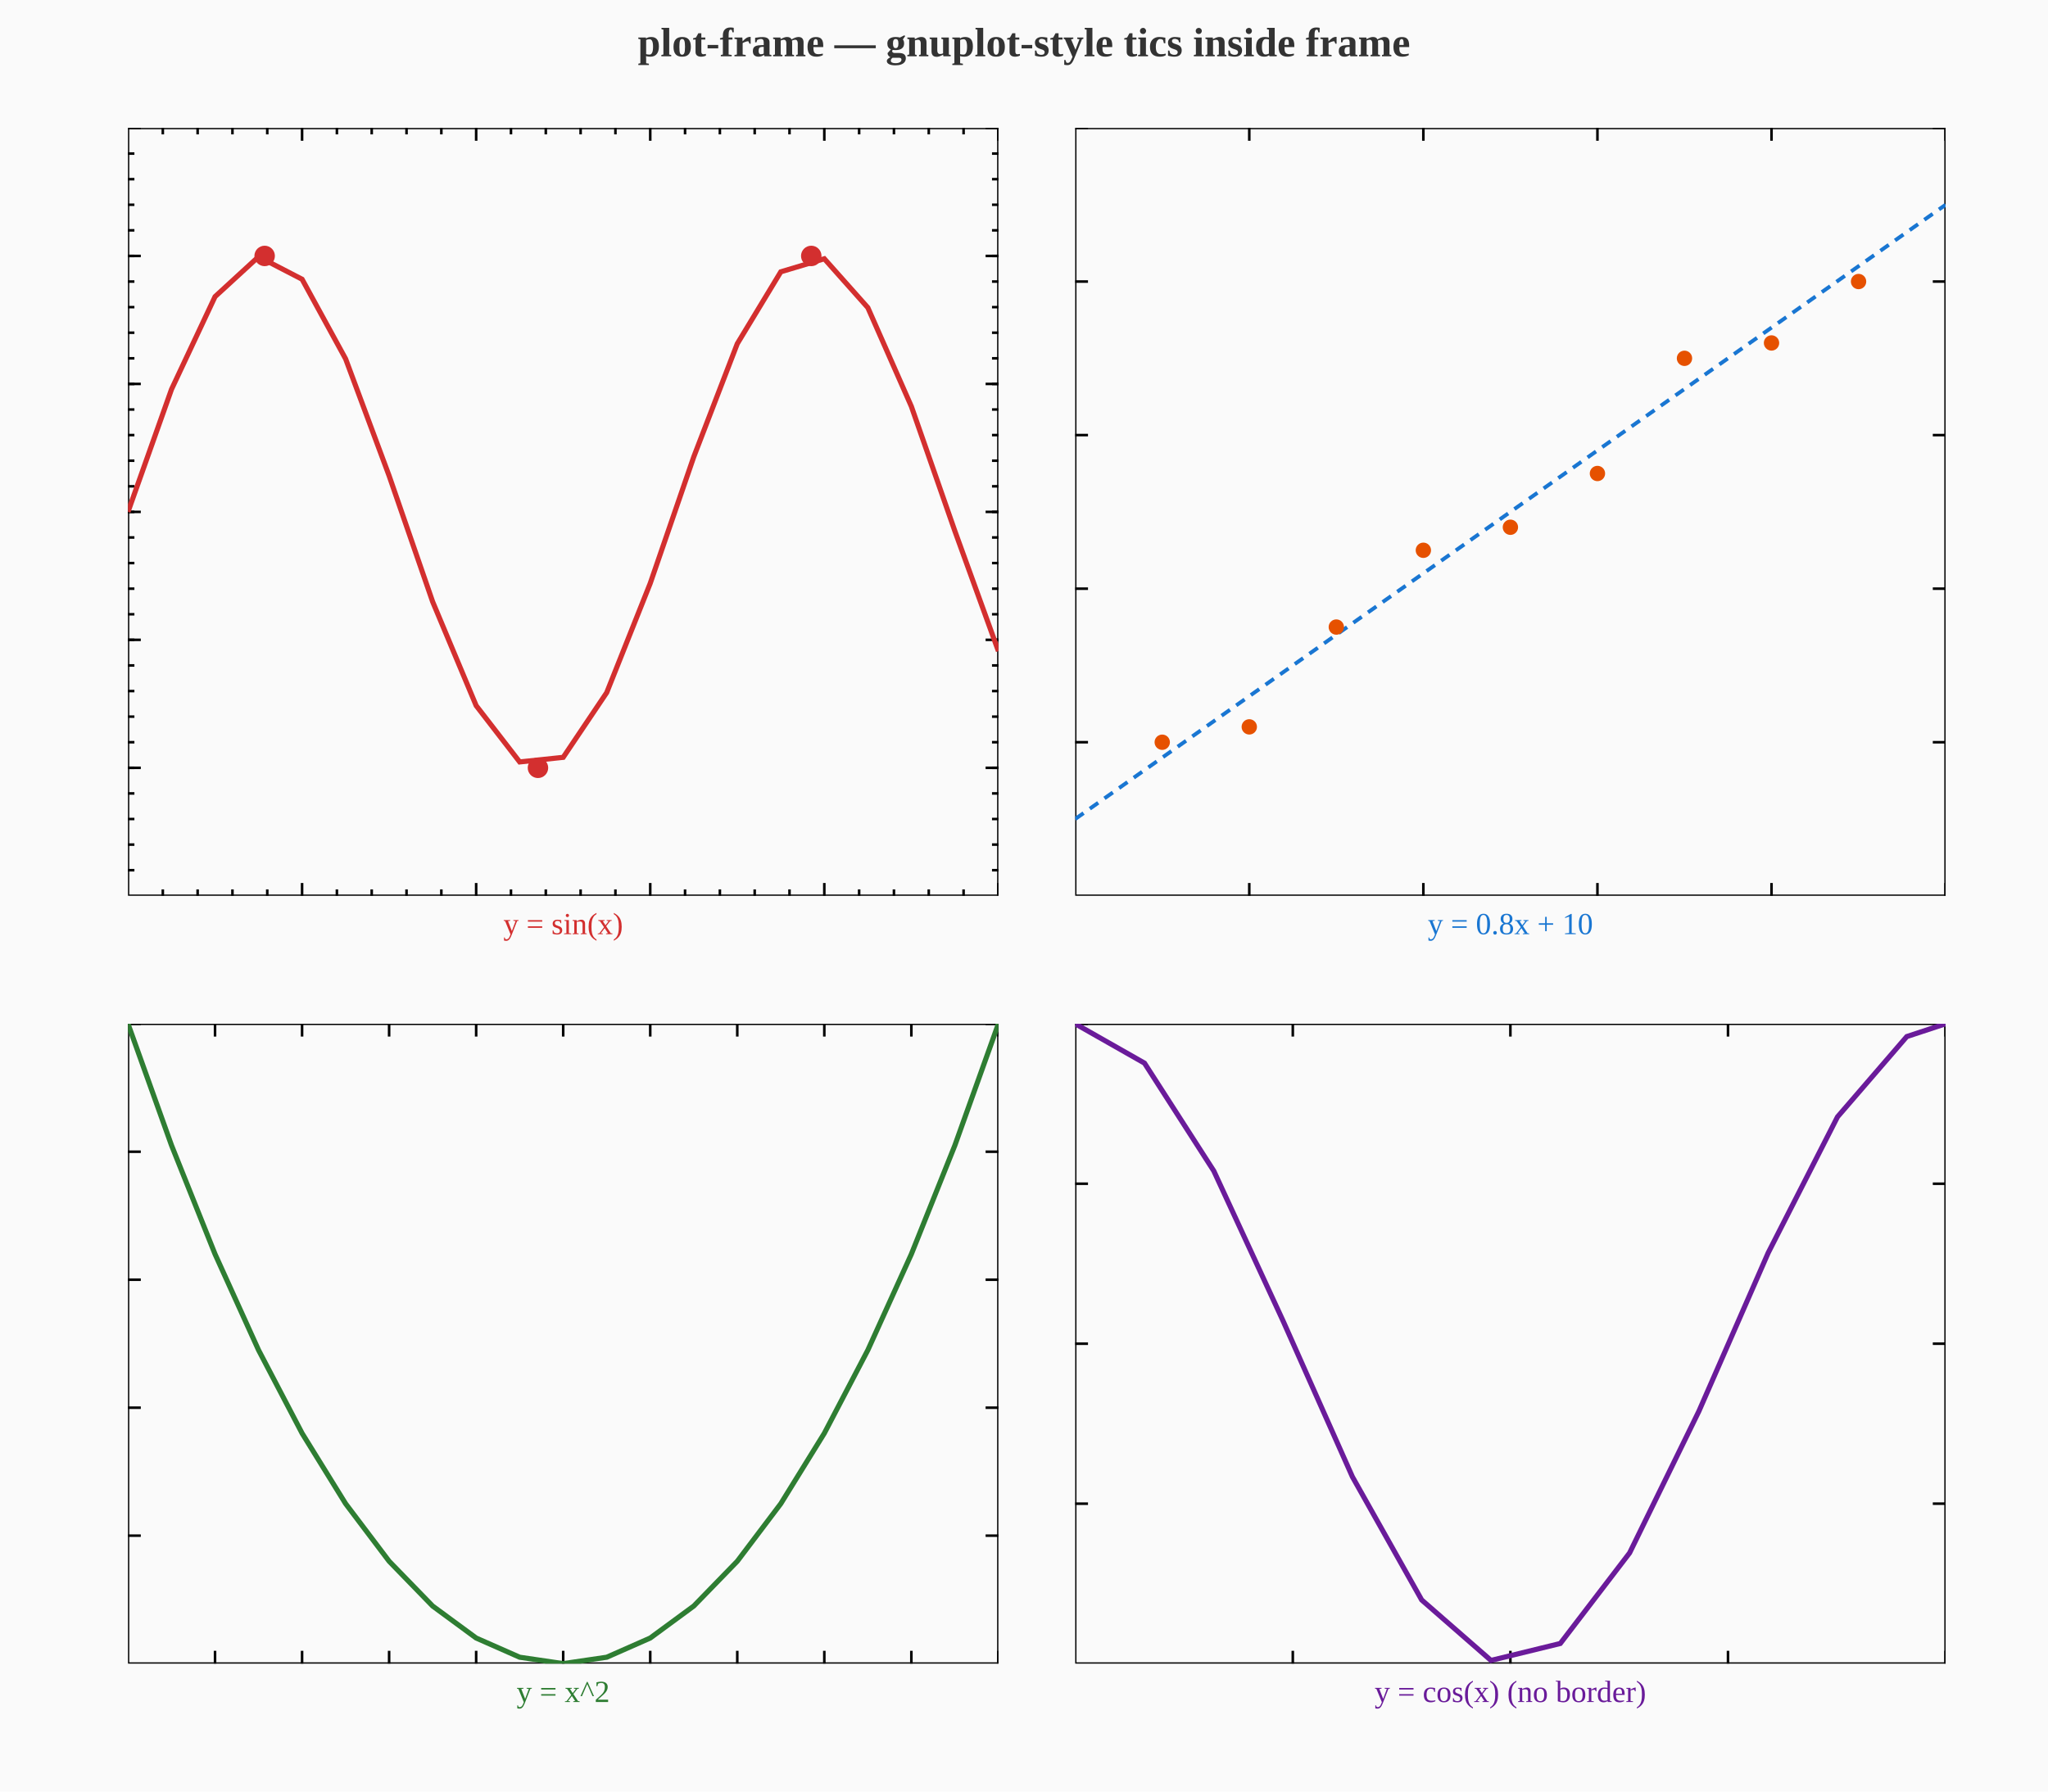
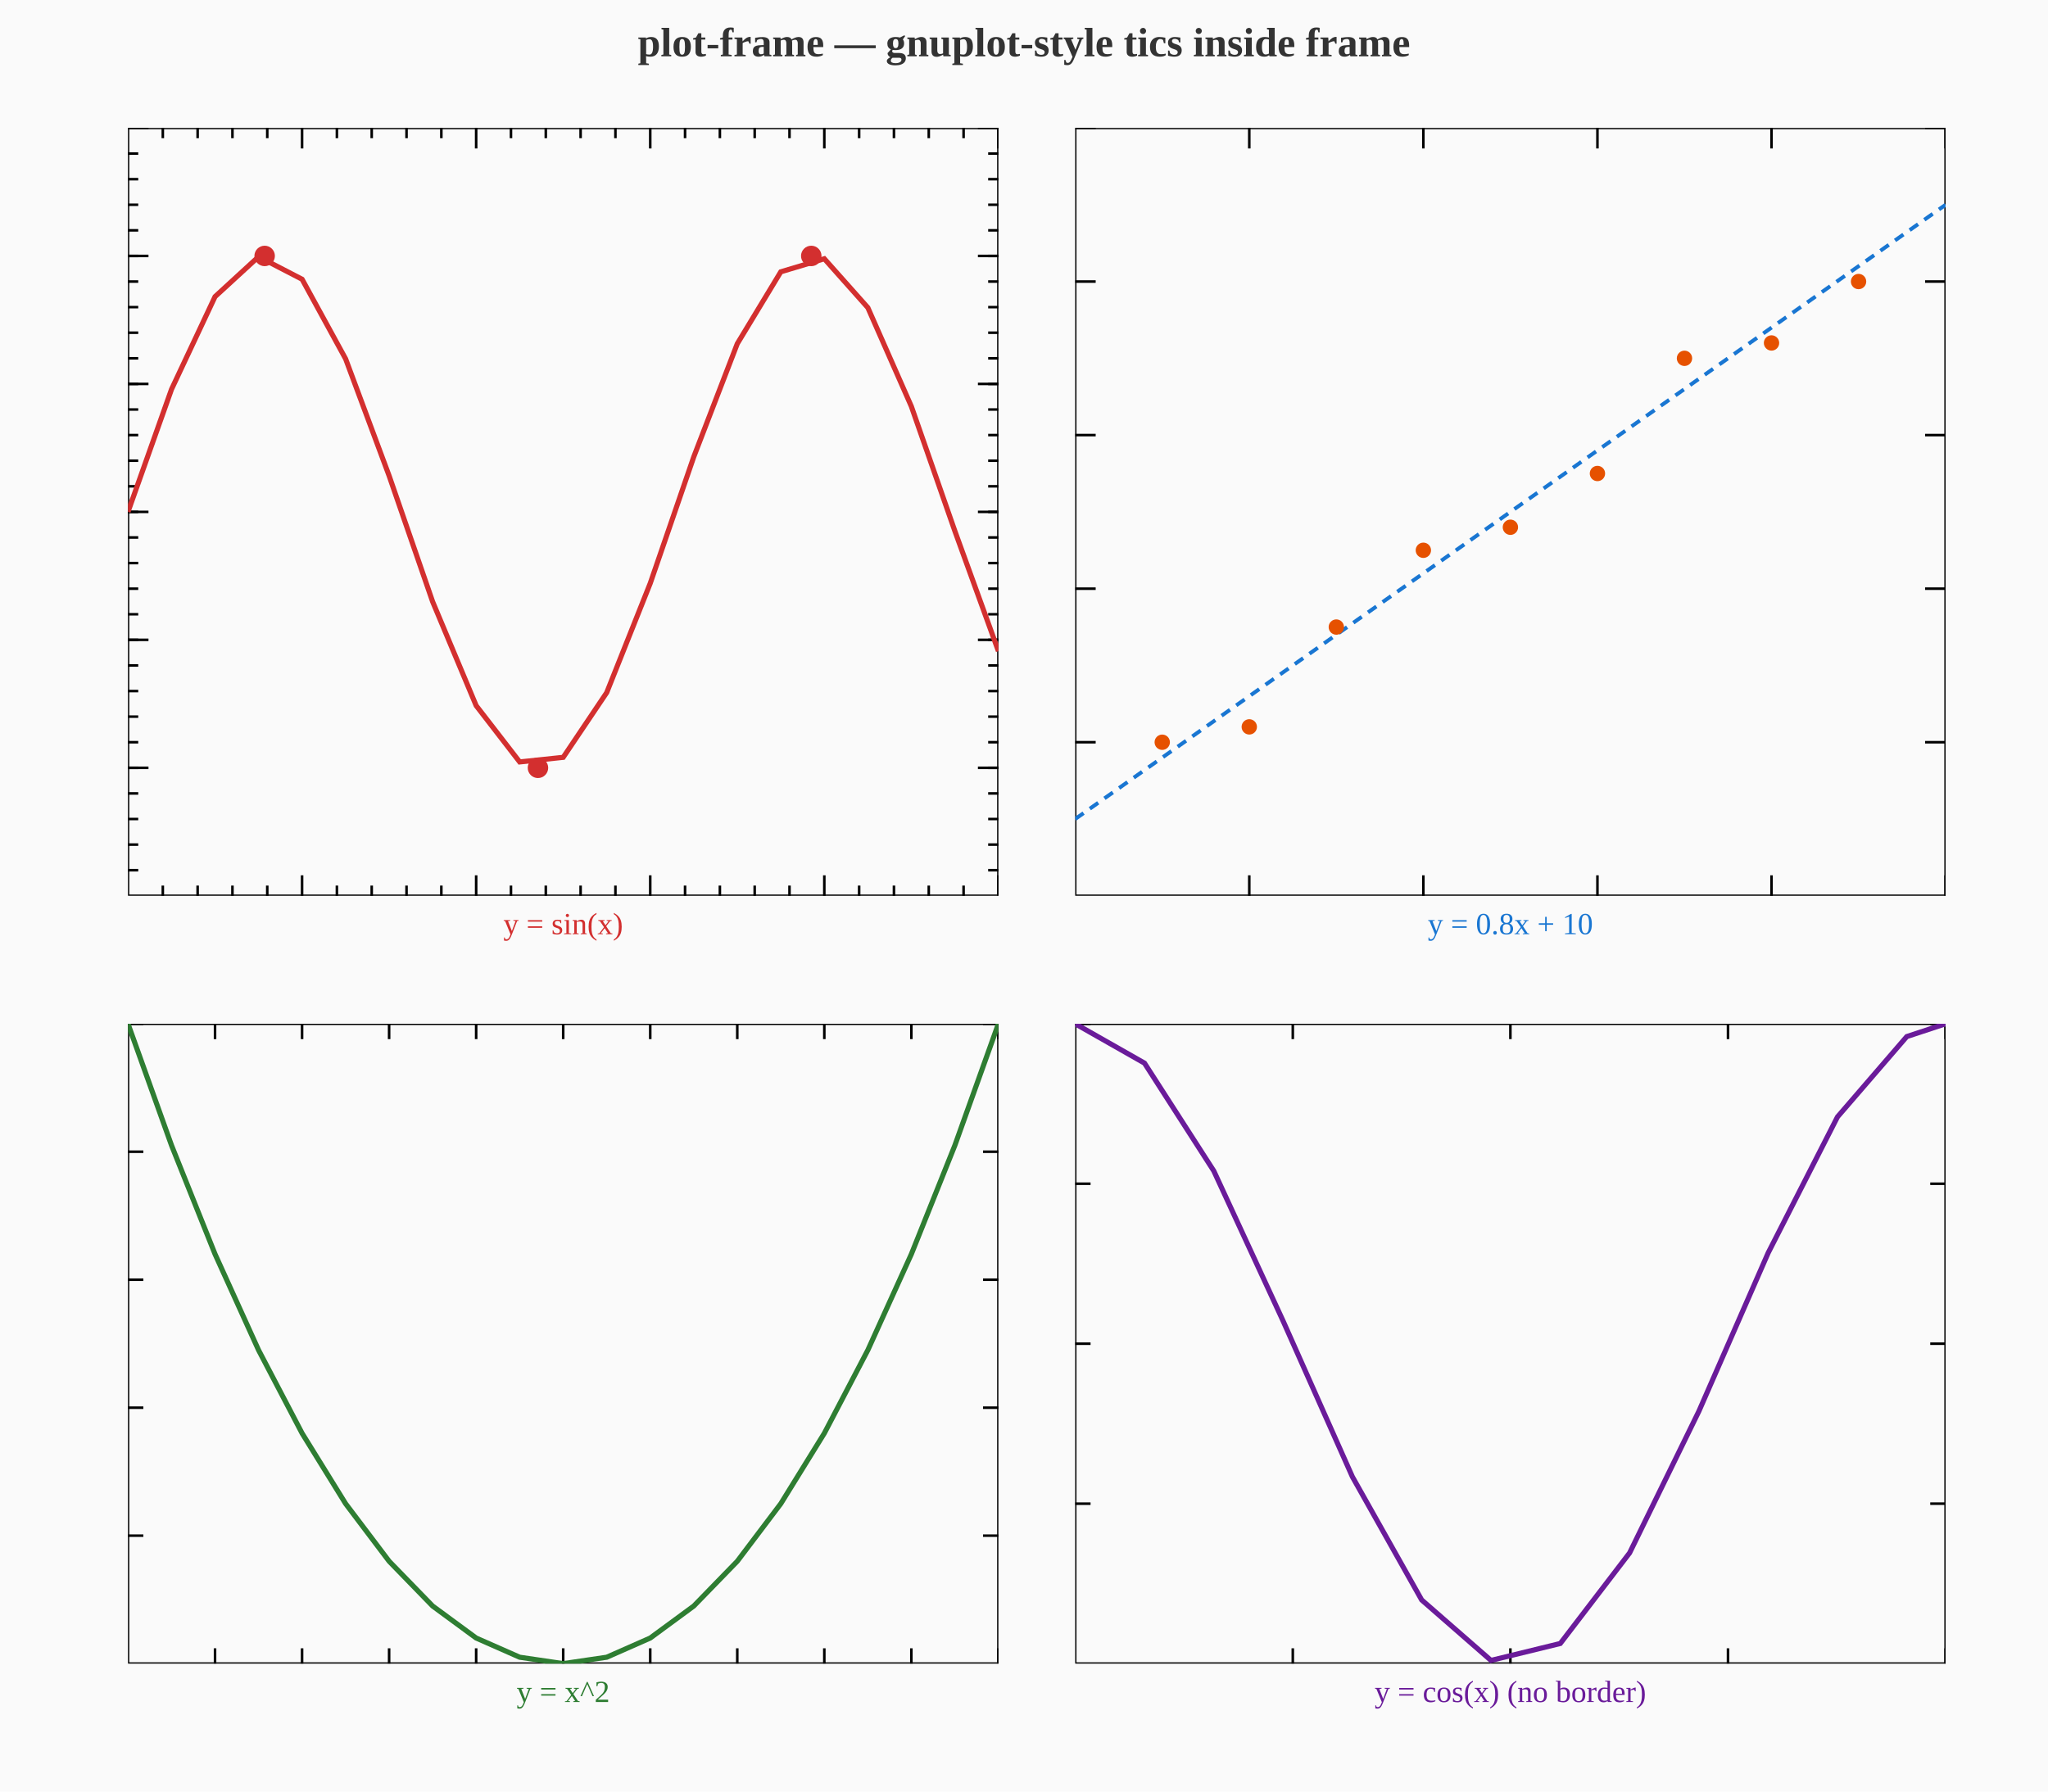
<svg xmlns="http://www.w3.org/2000/svg" width="800" height="700">
  <rect x="0" y="0" width="800" height="700" fill="#fafafa" />
  <text x="400" y="22" font-size="16" text-anchor="middle" font-weight="bold" fill="#333">plot-frame — gnuplot-style tics inside frame</text>
  <svg x="50" y="50" width="340" height="300" viewBox="0 0 340 300">
    <rect x="0.00" y="0.00" width="340" height="300" fill="none" stroke="black" stroke-width="1" />
-     <line x1="68.00" y1="300.00" x2="68.00" y2="295.00" stroke="black" stroke-width="1" />
-     <line x1="68.00" y1="0.00" x2="68.00" y2="5.00" stroke="black" stroke-width="1" />
-     <line x1="136.00" y1="300.00" x2="136.00" y2="295.00" stroke="black" stroke-width="1" />
-     <line x1="136.00" y1="0.00" x2="136.00" y2="5.00" stroke="black" stroke-width="1" />
-     <line x1="204.00" y1="300.00" x2="204.00" y2="295.00" stroke="black" stroke-width="1" />
-     <line x1="204.00" y1="0.00" x2="204.00" y2="5.00" stroke="black" stroke-width="1" />
-     <line x1="272.00" y1="300.00" x2="272.00" y2="295.00" stroke="black" stroke-width="1" />
-     <line x1="272.00" y1="0.00" x2="272.00" y2="5.00" stroke="black" stroke-width="1" />
-     <line x1="340.00" y1="300.00" x2="340.00" y2="295.00" stroke="black" stroke-width="1" />
-     <line x1="340.00" y1="0.00" x2="340.00" y2="5.00" stroke="black" stroke-width="1" />
-     <line x1="13.60" y1="300.00" x2="13.60" y2="297.50" stroke="black" stroke-width="1" />
-     <line x1="13.60" y1="0.00" x2="13.60" y2="2.50" stroke="black" stroke-width="1" />
-     <line x1="27.20" y1="300.00" x2="27.20" y2="297.50" stroke="black" stroke-width="1" />
-     <line x1="27.20" y1="0.00" x2="27.20" y2="2.50" stroke="black" stroke-width="1" />
-     <line x1="40.80" y1="300.00" x2="40.80" y2="297.50" stroke="black" stroke-width="1" />
-     <line x1="40.80" y1="0.00" x2="40.80" y2="2.50" stroke="black" stroke-width="1" />
-     <line x1="54.40" y1="300.00" x2="54.40" y2="297.50" stroke="black" stroke-width="1" />
-     <line x1="54.40" y1="0.00" x2="54.40" y2="2.50" stroke="black" stroke-width="1" />
-     <line x1="81.60" y1="300.00" x2="81.60" y2="297.50" stroke="black" stroke-width="1" />
-     <line x1="81.60" y1="0.00" x2="81.60" y2="2.50" stroke="black" stroke-width="1" />
-     <line x1="95.20" y1="300.00" x2="95.20" y2="297.50" stroke="black" stroke-width="1" />
-     <line x1="95.20" y1="0.00" x2="95.20" y2="2.50" stroke="black" stroke-width="1" />
-     <line x1="108.80" y1="300.00" x2="108.80" y2="297.50" stroke="black" stroke-width="1" />
-     <line x1="108.80" y1="0.00" x2="108.80" y2="2.50" stroke="black" stroke-width="1" />
-     <line x1="122.40" y1="300.00" x2="122.40" y2="297.50" stroke="black" stroke-width="1" />
-     <line x1="122.40" y1="0.00" x2="122.40" y2="2.50" stroke="black" stroke-width="1" />
-     <line x1="149.60" y1="300.00" x2="149.60" y2="297.50" stroke="black" stroke-width="1" />
-     <line x1="149.60" y1="0.00" x2="149.60" y2="2.50" stroke="black" stroke-width="1" />
-     <line x1="163.20" y1="300.00" x2="163.20" y2="297.50" stroke="black" stroke-width="1" />
-     <line x1="163.20" y1="0.00" x2="163.20" y2="2.50" stroke="black" stroke-width="1" />
-     <line x1="176.80" y1="300.00" x2="176.80" y2="297.50" stroke="black" stroke-width="1" />
-     <line x1="176.80" y1="0.00" x2="176.80" y2="2.50" stroke="black" stroke-width="1" />
-     <line x1="190.40" y1="300.00" x2="190.40" y2="297.50" stroke="black" stroke-width="1" />
-     <line x1="190.40" y1="0.00" x2="190.40" y2="2.50" stroke="black" stroke-width="1" />
-     <line x1="217.60" y1="300.00" x2="217.60" y2="297.50" stroke="black" stroke-width="1" />
-     <line x1="217.60" y1="0.00" x2="217.60" y2="2.50" stroke="black" stroke-width="1" />
-     <line x1="231.20" y1="300.00" x2="231.20" y2="297.50" stroke="black" stroke-width="1" />
-     <line x1="231.20" y1="0.00" x2="231.20" y2="2.50" stroke="black" stroke-width="1" />
-     <line x1="244.80" y1="300.00" x2="244.80" y2="297.50" stroke="black" stroke-width="1" />
-     <line x1="244.80" y1="0.00" x2="244.80" y2="2.50" stroke="black" stroke-width="1" />
-     <line x1="258.40" y1="300.00" x2="258.40" y2="297.50" stroke="black" stroke-width="1" />
-     <line x1="258.40" y1="0.00" x2="258.40" y2="2.50" stroke="black" stroke-width="1" />
-     <line x1="285.60" y1="300.00" x2="285.60" y2="297.50" stroke="black" stroke-width="1" />
-     <line x1="285.60" y1="0.00" x2="285.60" y2="2.50" stroke="black" stroke-width="1" />
-     <line x1="299.20" y1="300.00" x2="299.20" y2="297.50" stroke="black" stroke-width="1" />
-     <line x1="299.20" y1="0.00" x2="299.20" y2="2.50" stroke="black" stroke-width="1" />
-     <line x1="312.80" y1="300.00" x2="312.80" y2="297.50" stroke="black" stroke-width="1" />
-     <line x1="312.80" y1="0.00" x2="312.80" y2="2.50" stroke="black" stroke-width="1" />
-     <line x1="326.40" y1="300.00" x2="326.40" y2="297.50" stroke="black" stroke-width="1" />
-     <line x1="326.40" y1="0.00" x2="326.40" y2="2.50" stroke="black" stroke-width="1" />
-     <line x1="0.00" y1="250.00" x2="5.00" y2="250.00" stroke="black" stroke-width="1" />
-     <line x1="340.00" y1="250.00" x2="335.00" y2="250.00" stroke="black" stroke-width="1" />
-     <line x1="0.00" y1="200.00" x2="5.00" y2="200.00" stroke="black" stroke-width="1" />
-     <line x1="340.00" y1="200.00" x2="335.00" y2="200.00" stroke="black" stroke-width="1" />
-     <line x1="0.00" y1="150.00" x2="5.00" y2="150.00" stroke="black" stroke-width="1" />
-     <line x1="340.00" y1="150.00" x2="335.00" y2="150.00" stroke="black" stroke-width="1" />
-     <line x1="0.00" y1="100.00" x2="5.00" y2="100.00" stroke="black" stroke-width="1" />
-     <line x1="340.00" y1="100.00" x2="335.00" y2="100.00" stroke="black" stroke-width="1" />
-     <line x1="0.00" y1="50.00" x2="5.00" y2="50.00" stroke="black" stroke-width="1" />
-     <line x1="340.00" y1="50.00" x2="335.00" y2="50.00" stroke="black" stroke-width="1" />
-     <line x1="0.00" y1="0.00" x2="5.00" y2="0.00" stroke="black" stroke-width="1" />
-     <line x1="340.00" y1="0.00" x2="335.00" y2="0.00" stroke="black" stroke-width="1" />
-     <line x1="0.00" y1="290.00" x2="2.50" y2="290.00" stroke="black" stroke-width="1" />
-     <line x1="340.00" y1="290.00" x2="337.50" y2="290.00" stroke="black" stroke-width="1" />
-     <line x1="0.00" y1="280.00" x2="2.50" y2="280.00" stroke="black" stroke-width="1" />
-     <line x1="340.00" y1="280.00" x2="337.50" y2="280.00" stroke="black" stroke-width="1" />
-     <line x1="0.00" y1="270.00" x2="2.50" y2="270.00" stroke="black" stroke-width="1" />
-     <line x1="340.00" y1="270.00" x2="337.50" y2="270.00" stroke="black" stroke-width="1" />
-     <line x1="0.00" y1="260.00" x2="2.50" y2="260.00" stroke="black" stroke-width="1" />
-     <line x1="340.00" y1="260.00" x2="337.50" y2="260.00" stroke="black" stroke-width="1" />
-     <line x1="0.00" y1="250.00" x2="2.50" y2="250.00" stroke="black" stroke-width="1" />
-     <line x1="340.00" y1="250.00" x2="337.50" y2="250.00" stroke="black" stroke-width="1" />
-     <line x1="0.00" y1="240.00" x2="2.50" y2="240.00" stroke="black" stroke-width="1" />
-     <line x1="340.00" y1="240.00" x2="337.50" y2="240.00" stroke="black" stroke-width="1" />
-     <line x1="0.00" y1="230.00" x2="2.50" y2="230.00" stroke="black" stroke-width="1" />
-     <line x1="340.00" y1="230.00" x2="337.50" y2="230.00" stroke="black" stroke-width="1" />
-     <line x1="0.00" y1="220.00" x2="2.50" y2="220.00" stroke="black" stroke-width="1" />
-     <line x1="340.00" y1="220.00" x2="337.50" y2="220.00" stroke="black" stroke-width="1" />
-     <line x1="0.00" y1="210.00" x2="2.50" y2="210.00" stroke="black" stroke-width="1" />
-     <line x1="340.00" y1="210.00" x2="337.50" y2="210.00" stroke="black" stroke-width="1" />
-     <line x1="0.00" y1="200.00" x2="2.50" y2="200.00" stroke="black" stroke-width="1" />
-     <line x1="340.00" y1="200.00" x2="337.50" y2="200.00" stroke="black" stroke-width="1" />
-     <line x1="0.00" y1="190.00" x2="2.50" y2="190.00" stroke="black" stroke-width="1" />
-     <line x1="340.00" y1="190.00" x2="337.50" y2="190.00" stroke="black" stroke-width="1" />
-     <line x1="0.00" y1="180.00" x2="2.50" y2="180.00" stroke="black" stroke-width="1" />
-     <line x1="340.00" y1="180.00" x2="337.50" y2="180.00" stroke="black" stroke-width="1" />
-     <line x1="0.00" y1="170.00" x2="2.50" y2="170.00" stroke="black" stroke-width="1" />
-     <line x1="340.00" y1="170.00" x2="337.50" y2="170.00" stroke="black" stroke-width="1" />
-     <line x1="0.00" y1="160.00" x2="2.50" y2="160.00" stroke="black" stroke-width="1" />
-     <line x1="340.00" y1="160.00" x2="337.50" y2="160.00" stroke="black" stroke-width="1" />
-     <line x1="0.00" y1="150.00" x2="2.50" y2="150.00" stroke="black" stroke-width="1" />
-     <line x1="340.00" y1="150.00" x2="337.50" y2="150.00" stroke="black" stroke-width="1" />
-     <line x1="0.00" y1="140.00" x2="2.50" y2="140.00" stroke="black" stroke-width="1" />
-     <line x1="340.00" y1="140.00" x2="337.50" y2="140.00" stroke="black" stroke-width="1" />
-     <line x1="0.00" y1="130.00" x2="2.50" y2="130.00" stroke="black" stroke-width="1" />
-     <line x1="340.00" y1="130.00" x2="337.50" y2="130.00" stroke="black" stroke-width="1" />
-     <line x1="0.00" y1="120.00" x2="2.50" y2="120.00" stroke="black" stroke-width="1" />
-     <line x1="340.00" y1="120.00" x2="337.50" y2="120.00" stroke="black" stroke-width="1" />
-     <line x1="0.00" y1="110.00" x2="2.50" y2="110.00" stroke="black" stroke-width="1" />
-     <line x1="340.00" y1="110.00" x2="337.50" y2="110.00" stroke="black" stroke-width="1" />
-     <line x1="0.00" y1="100.00" x2="2.50" y2="100.00" stroke="black" stroke-width="1" />
-     <line x1="340.00" y1="100.00" x2="337.50" y2="100.00" stroke="black" stroke-width="1" />
-     <line x1="0.00" y1="90.00" x2="2.50" y2="90.00" stroke="black" stroke-width="1" />
-     <line x1="340.00" y1="90.00" x2="337.50" y2="90.00" stroke="black" stroke-width="1" />
-     <line x1="0.00" y1="80.00" x2="2.50" y2="80.00" stroke="black" stroke-width="1" />
-     <line x1="340.00" y1="80.00" x2="337.50" y2="80.00" stroke="black" stroke-width="1" />
-     <line x1="0.00" y1="70.00" x2="2.50" y2="70.00" stroke="black" stroke-width="1" />
-     <line x1="340.00" y1="70.00" x2="337.50" y2="70.00" stroke="black" stroke-width="1" />
-     <line x1="0.00" y1="60.00" x2="2.50" y2="60.00" stroke="black" stroke-width="1" />
-     <line x1="340.00" y1="60.00" x2="337.50" y2="60.00" stroke="black" stroke-width="1" />
-     <line x1="0.00" y1="50.00" x2="2.50" y2="50.00" stroke="black" stroke-width="1" />
-     <line x1="340.00" y1="50.00" x2="337.50" y2="50.00" stroke="black" stroke-width="1" />
-     <line x1="0.00" y1="40.00" x2="2.50" y2="40.00" stroke="black" stroke-width="1" />
-     <line x1="340.00" y1="40.00" x2="337.50" y2="40.00" stroke="black" stroke-width="1" />
-     <line x1="0.00" y1="30.00" x2="2.50" y2="30.00" stroke="black" stroke-width="1" />
-     <line x1="340.00" y1="30.00" x2="337.50" y2="30.00" stroke="black" stroke-width="1" />
-     <line x1="0.00" y1="20.00" x2="2.50" y2="20.00" stroke="black" stroke-width="1" />
-     <line x1="340.00" y1="20.00" x2="337.50" y2="20.00" stroke="black" stroke-width="1" />
-     <line x1="0.00" y1="10.00" x2="2.50" y2="10.00" stroke="black" stroke-width="1" />
-     <line x1="340.00" y1="10.00" x2="337.50" y2="10.00" stroke="black" stroke-width="1" />
+     <line x1="68.00" y1="300.00" x2="68.00" y2="292.00" stroke="black" stroke-width="1" />
+     <line x1="68.00" y1="0.00" x2="68.00" y2="8.00" stroke="black" stroke-width="1" />
+     <line x1="136.00" y1="300.00" x2="136.00" y2="292.00" stroke="black" stroke-width="1" />
+     <line x1="136.00" y1="0.00" x2="136.00" y2="8.00" stroke="black" stroke-width="1" />
+     <line x1="204.00" y1="300.00" x2="204.00" y2="292.00" stroke="black" stroke-width="1" />
+     <line x1="204.00" y1="0.00" x2="204.00" y2="8.00" stroke="black" stroke-width="1" />
+     <line x1="272.00" y1="300.00" x2="272.00" y2="292.00" stroke="black" stroke-width="1" />
+     <line x1="272.00" y1="0.00" x2="272.00" y2="8.00" stroke="black" stroke-width="1" />
+     <line x1="340.00" y1="300.00" x2="340.00" y2="292.00" stroke="black" stroke-width="1" />
+     <line x1="340.00" y1="0.00" x2="340.00" y2="8.00" stroke="black" stroke-width="1" />
+     <line x1="13.60" y1="300.00" x2="13.60" y2="296.00" stroke="black" stroke-width="1" />
+     <line x1="13.60" y1="0.00" x2="13.60" y2="4.00" stroke="black" stroke-width="1" />
+     <line x1="27.20" y1="300.00" x2="27.20" y2="296.00" stroke="black" stroke-width="1" />
+     <line x1="27.20" y1="0.00" x2="27.20" y2="4.00" stroke="black" stroke-width="1" />
+     <line x1="40.80" y1="300.00" x2="40.80" y2="296.00" stroke="black" stroke-width="1" />
+     <line x1="40.80" y1="0.00" x2="40.80" y2="4.00" stroke="black" stroke-width="1" />
+     <line x1="54.40" y1="300.00" x2="54.40" y2="296.00" stroke="black" stroke-width="1" />
+     <line x1="54.40" y1="0.00" x2="54.40" y2="4.00" stroke="black" stroke-width="1" />
+     <line x1="81.60" y1="300.00" x2="81.60" y2="296.00" stroke="black" stroke-width="1" />
+     <line x1="81.60" y1="0.00" x2="81.60" y2="4.00" stroke="black" stroke-width="1" />
+     <line x1="95.20" y1="300.00" x2="95.20" y2="296.00" stroke="black" stroke-width="1" />
+     <line x1="95.20" y1="0.00" x2="95.20" y2="4.00" stroke="black" stroke-width="1" />
+     <line x1="108.80" y1="300.00" x2="108.80" y2="296.00" stroke="black" stroke-width="1" />
+     <line x1="108.80" y1="0.00" x2="108.80" y2="4.00" stroke="black" stroke-width="1" />
+     <line x1="122.40" y1="300.00" x2="122.40" y2="296.00" stroke="black" stroke-width="1" />
+     <line x1="122.40" y1="0.00" x2="122.40" y2="4.00" stroke="black" stroke-width="1" />
+     <line x1="149.60" y1="300.00" x2="149.60" y2="296.00" stroke="black" stroke-width="1" />
+     <line x1="149.60" y1="0.00" x2="149.60" y2="4.00" stroke="black" stroke-width="1" />
+     <line x1="163.20" y1="300.00" x2="163.20" y2="296.00" stroke="black" stroke-width="1" />
+     <line x1="163.20" y1="0.00" x2="163.20" y2="4.00" stroke="black" stroke-width="1" />
+     <line x1="176.80" y1="300.00" x2="176.80" y2="296.00" stroke="black" stroke-width="1" />
+     <line x1="176.80" y1="0.00" x2="176.80" y2="4.00" stroke="black" stroke-width="1" />
+     <line x1="190.40" y1="300.00" x2="190.40" y2="296.00" stroke="black" stroke-width="1" />
+     <line x1="190.40" y1="0.00" x2="190.40" y2="4.00" stroke="black" stroke-width="1" />
+     <line x1="217.60" y1="300.00" x2="217.60" y2="296.00" stroke="black" stroke-width="1" />
+     <line x1="217.60" y1="0.00" x2="217.60" y2="4.00" stroke="black" stroke-width="1" />
+     <line x1="231.20" y1="300.00" x2="231.20" y2="296.00" stroke="black" stroke-width="1" />
+     <line x1="231.20" y1="0.00" x2="231.20" y2="4.00" stroke="black" stroke-width="1" />
+     <line x1="244.80" y1="300.00" x2="244.80" y2="296.00" stroke="black" stroke-width="1" />
+     <line x1="244.80" y1="0.00" x2="244.80" y2="4.00" stroke="black" stroke-width="1" />
+     <line x1="258.40" y1="300.00" x2="258.40" y2="296.00" stroke="black" stroke-width="1" />
+     <line x1="258.40" y1="0.00" x2="258.40" y2="4.00" stroke="black" stroke-width="1" />
+     <line x1="285.60" y1="300.00" x2="285.60" y2="296.00" stroke="black" stroke-width="1" />
+     <line x1="285.60" y1="0.00" x2="285.60" y2="4.00" stroke="black" stroke-width="1" />
+     <line x1="299.20" y1="300.00" x2="299.20" y2="296.00" stroke="black" stroke-width="1" />
+     <line x1="299.20" y1="0.00" x2="299.20" y2="4.00" stroke="black" stroke-width="1" />
+     <line x1="312.80" y1="300.00" x2="312.80" y2="296.00" stroke="black" stroke-width="1" />
+     <line x1="312.80" y1="0.00" x2="312.80" y2="4.00" stroke="black" stroke-width="1" />
+     <line x1="326.40" y1="300.00" x2="326.40" y2="296.00" stroke="black" stroke-width="1" />
+     <line x1="326.40" y1="0.00" x2="326.40" y2="4.00" stroke="black" stroke-width="1" />
+     <line x1="0.00" y1="250.00" x2="8.00" y2="250.00" stroke="black" stroke-width="1" />
+     <line x1="340.00" y1="250.00" x2="332.00" y2="250.00" stroke="black" stroke-width="1" />
+     <line x1="0.00" y1="200.00" x2="8.00" y2="200.00" stroke="black" stroke-width="1" />
+     <line x1="340.00" y1="200.00" x2="332.00" y2="200.00" stroke="black" stroke-width="1" />
+     <line x1="0.00" y1="150.00" x2="8.00" y2="150.00" stroke="black" stroke-width="1" />
+     <line x1="340.00" y1="150.00" x2="332.00" y2="150.00" stroke="black" stroke-width="1" />
+     <line x1="0.00" y1="100.00" x2="8.00" y2="100.00" stroke="black" stroke-width="1" />
+     <line x1="340.00" y1="100.00" x2="332.00" y2="100.00" stroke="black" stroke-width="1" />
+     <line x1="0.00" y1="50.00" x2="8.00" y2="50.00" stroke="black" stroke-width="1" />
+     <line x1="340.00" y1="50.00" x2="332.00" y2="50.00" stroke="black" stroke-width="1" />
+     <line x1="0.00" y1="0.00" x2="8.00" y2="0.00" stroke="black" stroke-width="1" />
+     <line x1="340.00" y1="0.00" x2="332.00" y2="0.00" stroke="black" stroke-width="1" />
+     <line x1="0.00" y1="290.00" x2="4.00" y2="290.00" stroke="black" stroke-width="1" />
+     <line x1="340.00" y1="290.00" x2="336.00" y2="290.00" stroke="black" stroke-width="1" />
+     <line x1="0.00" y1="280.00" x2="4.00" y2="280.00" stroke="black" stroke-width="1" />
+     <line x1="340.00" y1="280.00" x2="336.00" y2="280.00" stroke="black" stroke-width="1" />
+     <line x1="0.00" y1="270.00" x2="4.00" y2="270.00" stroke="black" stroke-width="1" />
+     <line x1="340.00" y1="270.00" x2="336.00" y2="270.00" stroke="black" stroke-width="1" />
+     <line x1="0.00" y1="260.00" x2="4.00" y2="260.00" stroke="black" stroke-width="1" />
+     <line x1="340.00" y1="260.00" x2="336.00" y2="260.00" stroke="black" stroke-width="1" />
+     <line x1="0.00" y1="250.00" x2="4.00" y2="250.00" stroke="black" stroke-width="1" />
+     <line x1="340.00" y1="250.00" x2="336.00" y2="250.00" stroke="black" stroke-width="1" />
+     <line x1="0.00" y1="240.00" x2="4.00" y2="240.00" stroke="black" stroke-width="1" />
+     <line x1="340.00" y1="240.00" x2="336.00" y2="240.00" stroke="black" stroke-width="1" />
+     <line x1="0.00" y1="230.00" x2="4.00" y2="230.00" stroke="black" stroke-width="1" />
+     <line x1="340.00" y1="230.00" x2="336.00" y2="230.00" stroke="black" stroke-width="1" />
+     <line x1="0.00" y1="220.00" x2="4.00" y2="220.00" stroke="black" stroke-width="1" />
+     <line x1="340.00" y1="220.00" x2="336.00" y2="220.00" stroke="black" stroke-width="1" />
+     <line x1="0.00" y1="210.00" x2="4.00" y2="210.00" stroke="black" stroke-width="1" />
+     <line x1="340.00" y1="210.00" x2="336.00" y2="210.00" stroke="black" stroke-width="1" />
+     <line x1="0.00" y1="200.00" x2="4.00" y2="200.00" stroke="black" stroke-width="1" />
+     <line x1="340.00" y1="200.00" x2="336.00" y2="200.00" stroke="black" stroke-width="1" />
+     <line x1="0.00" y1="190.00" x2="4.00" y2="190.00" stroke="black" stroke-width="1" />
+     <line x1="340.00" y1="190.00" x2="336.00" y2="190.00" stroke="black" stroke-width="1" />
+     <line x1="0.00" y1="180.00" x2="4.00" y2="180.00" stroke="black" stroke-width="1" />
+     <line x1="340.00" y1="180.00" x2="336.00" y2="180.00" stroke="black" stroke-width="1" />
+     <line x1="0.00" y1="170.00" x2="4.00" y2="170.00" stroke="black" stroke-width="1" />
+     <line x1="340.00" y1="170.00" x2="336.00" y2="170.00" stroke="black" stroke-width="1" />
+     <line x1="0.00" y1="160.00" x2="4.00" y2="160.00" stroke="black" stroke-width="1" />
+     <line x1="340.00" y1="160.00" x2="336.00" y2="160.00" stroke="black" stroke-width="1" />
+     <line x1="0.00" y1="150.00" x2="4.00" y2="150.00" stroke="black" stroke-width="1" />
+     <line x1="340.00" y1="150.00" x2="336.00" y2="150.00" stroke="black" stroke-width="1" />
+     <line x1="0.00" y1="140.00" x2="4.00" y2="140.00" stroke="black" stroke-width="1" />
+     <line x1="340.00" y1="140.00" x2="336.00" y2="140.00" stroke="black" stroke-width="1" />
+     <line x1="0.00" y1="130.00" x2="4.00" y2="130.00" stroke="black" stroke-width="1" />
+     <line x1="340.00" y1="130.00" x2="336.00" y2="130.00" stroke="black" stroke-width="1" />
+     <line x1="0.00" y1="120.00" x2="4.00" y2="120.00" stroke="black" stroke-width="1" />
+     <line x1="340.00" y1="120.00" x2="336.00" y2="120.00" stroke="black" stroke-width="1" />
+     <line x1="0.00" y1="110.00" x2="4.00" y2="110.00" stroke="black" stroke-width="1" />
+     <line x1="340.00" y1="110.00" x2="336.00" y2="110.00" stroke="black" stroke-width="1" />
+     <line x1="0.00" y1="100.00" x2="4.00" y2="100.00" stroke="black" stroke-width="1" />
+     <line x1="340.00" y1="100.00" x2="336.00" y2="100.00" stroke="black" stroke-width="1" />
+     <line x1="0.00" y1="90.00" x2="4.00" y2="90.00" stroke="black" stroke-width="1" />
+     <line x1="340.00" y1="90.00" x2="336.00" y2="90.00" stroke="black" stroke-width="1" />
+     <line x1="0.00" y1="80.00" x2="4.00" y2="80.00" stroke="black" stroke-width="1" />
+     <line x1="340.00" y1="80.00" x2="336.00" y2="80.00" stroke="black" stroke-width="1" />
+     <line x1="0.00" y1="70.00" x2="4.00" y2="70.00" stroke="black" stroke-width="1" />
+     <line x1="340.00" y1="70.00" x2="336.00" y2="70.00" stroke="black" stroke-width="1" />
+     <line x1="0.00" y1="60.00" x2="4.00" y2="60.00" stroke="black" stroke-width="1" />
+     <line x1="340.00" y1="60.00" x2="336.00" y2="60.00" stroke="black" stroke-width="1" />
+     <line x1="0.00" y1="50.00" x2="4.00" y2="50.00" stroke="black" stroke-width="1" />
+     <line x1="340.00" y1="50.00" x2="336.00" y2="50.00" stroke="black" stroke-width="1" />
+     <line x1="0.00" y1="40.00" x2="4.00" y2="40.00" stroke="black" stroke-width="1" />
+     <line x1="340.00" y1="40.00" x2="336.00" y2="40.00" stroke="black" stroke-width="1" />
+     <line x1="0.00" y1="30.00" x2="4.00" y2="30.00" stroke="black" stroke-width="1" />
+     <line x1="340.00" y1="30.00" x2="336.00" y2="30.00" stroke="black" stroke-width="1" />
+     <line x1="0.00" y1="20.00" x2="4.00" y2="20.00" stroke="black" stroke-width="1" />
+     <line x1="340.00" y1="20.00" x2="336.00" y2="20.00" stroke="black" stroke-width="1" />
+     <line x1="0.00" y1="10.00" x2="4.00" y2="10.00" stroke="black" stroke-width="1" />
+     <line x1="340.00" y1="10.00" x2="336.00" y2="10.00" stroke="black" stroke-width="1" />
    <path d="M 0.00,150.00 L 17.00,102.10 L 34.00,65.90 L 51.00,50.30 L 68.00,59.10 L 85.00,90.20 L 102.00,135.90 L 119.00,185.10 L 136.00,225.70 L 153.00,247.70 L 170.00,245.90 L 187.00,220.60 L 204.00,177.90 L 221.00,128.50 L 238.00,84.30 L 255.00,56.20 L 272.00,51.10 L 289.00,70.20 L 306.00,108.80 L 323.00,157.50 L 340.00,204.40" stroke="#d32f2f" stroke-width="2" fill="none" />
    <circle cx="53.38" cy="50.00" r="4" fill="#d32f2f" />
    <circle cx="160.14" cy="250.00" r="4" fill="#d32f2f" />
    <circle cx="266.90" cy="50.00" r="4" fill="#d32f2f" />
  </svg>
  <text x="220" y="365" font-size="12" text-anchor="middle" fill="#d32f2f">y = sin(x)</text>
  <svg x="420" y="50" width="340" height="300" viewBox="0 0 340 300">
    <rect x="0" y="0" width="340" height="300" fill="none" stroke="black" stroke-width="1" />
-     <line x1="68" y1="300" x2="68" y2="295" stroke="black" stroke-width="1" />
-     <line x1="68" y1="0" x2="68" y2="5" stroke="black" stroke-width="1" />
-     <line x1="136" y1="300" x2="136" y2="295" stroke="black" stroke-width="1" />
-     <line x1="136" y1="0" x2="136" y2="5" stroke="black" stroke-width="1" />
-     <line x1="204" y1="300" x2="204" y2="295" stroke="black" stroke-width="1" />
-     <line x1="204" y1="0" x2="204" y2="5" stroke="black" stroke-width="1" />
-     <line x1="272" y1="300" x2="272" y2="295" stroke="black" stroke-width="1" />
-     <line x1="272" y1="0" x2="272" y2="5" stroke="black" stroke-width="1" />
-     <line x1="340" y1="300" x2="340" y2="295" stroke="black" stroke-width="1" />
-     <line x1="340" y1="0" x2="340" y2="5" stroke="black" stroke-width="1" />
-     <line x1="0" y1="240" x2="5" y2="240" stroke="black" stroke-width="1" />
-     <line x1="340" y1="240" x2="335" y2="240" stroke="black" stroke-width="1" />
-     <line x1="0" y1="180" x2="5" y2="180" stroke="black" stroke-width="1" />
-     <line x1="340" y1="180" x2="335" y2="180" stroke="black" stroke-width="1" />
-     <line x1="0" y1="120" x2="5" y2="120" stroke="black" stroke-width="1" />
-     <line x1="340" y1="120" x2="335" y2="120" stroke="black" stroke-width="1" />
-     <line x1="0" y1="60" x2="5" y2="60" stroke="black" stroke-width="1" />
-     <line x1="340" y1="60" x2="335" y2="60" stroke="black" stroke-width="1" />
-     <line x1="0" y1="0" x2="5" y2="0" stroke="black" stroke-width="1" />
-     <line x1="340" y1="0" x2="335" y2="0" stroke="black" stroke-width="1" />
+     <line x1="68" y1="300" x2="68" y2="292" stroke="black" stroke-width="1" />
+     <line x1="68" y1="0" x2="68" y2="8" stroke="black" stroke-width="1" />
+     <line x1="136" y1="300" x2="136" y2="292" stroke="black" stroke-width="1" />
+     <line x1="136" y1="0" x2="136" y2="8" stroke="black" stroke-width="1" />
+     <line x1="204" y1="300" x2="204" y2="292" stroke="black" stroke-width="1" />
+     <line x1="204" y1="0" x2="204" y2="8" stroke="black" stroke-width="1" />
+     <line x1="272" y1="300" x2="272" y2="292" stroke="black" stroke-width="1" />
+     <line x1="272" y1="0" x2="272" y2="8" stroke="black" stroke-width="1" />
+     <line x1="340" y1="300" x2="340" y2="292" stroke="black" stroke-width="1" />
+     <line x1="340" y1="0" x2="340" y2="8" stroke="black" stroke-width="1" />
+     <line x1="0" y1="240" x2="8" y2="240" stroke="black" stroke-width="1" />
+     <line x1="340" y1="240" x2="332" y2="240" stroke="black" stroke-width="1" />
+     <line x1="0" y1="180" x2="8" y2="180" stroke="black" stroke-width="1" />
+     <line x1="340" y1="180" x2="332" y2="180" stroke="black" stroke-width="1" />
+     <line x1="0" y1="120" x2="8" y2="120" stroke="black" stroke-width="1" />
+     <line x1="340" y1="120" x2="332" y2="120" stroke="black" stroke-width="1" />
+     <line x1="0" y1="60" x2="8" y2="60" stroke="black" stroke-width="1" />
+     <line x1="340" y1="60" x2="332" y2="60" stroke="black" stroke-width="1" />
+     <line x1="0" y1="0" x2="8" y2="0" stroke="black" stroke-width="1" />
+     <line x1="340" y1="0" x2="332" y2="0" stroke="black" stroke-width="1" />
    <line x1="0" y1="270" x2="340" y2="30" stroke="#1976d2" stroke-width="1.50" stroke-dasharray="4,3" />
    <circle cx="34" cy="240" r="3" fill="#e65100" />
    <circle cx="68" cy="234" r="3" fill="#e65100" />
    <circle cx="102" cy="195" r="3" fill="#e65100" />
    <circle cx="136" cy="165" r="3" fill="#e65100" />
    <circle cx="170" cy="156" r="3" fill="#e65100" />
    <circle cx="204" cy="135" r="3" fill="#e65100" />
    <circle cx="238" cy="90" r="3" fill="#e65100" />
    <circle cx="272" cy="84" r="3" fill="#e65100" />
    <circle cx="306" cy="60" r="3" fill="#e65100" />
  </svg>
  <text x="590" y="365" font-size="12" text-anchor="middle" fill="#1976d2">y = 0.8x + 10</text>
  <svg x="50" y="400" width="340" height="250" viewBox="0 0 340 250">
    <rect x="0" y="0" width="340" height="250" fill="none" stroke="black" stroke-width="1" />
-     <line x1="34" y1="250" x2="34" y2="245" stroke="black" stroke-width="1" />
-     <line x1="34" y1="0" x2="34" y2="5" stroke="black" stroke-width="1" />
-     <line x1="68" y1="250" x2="68" y2="245" stroke="black" stroke-width="1" />
-     <line x1="68" y1="0" x2="68" y2="5" stroke="black" stroke-width="1" />
-     <line x1="102" y1="250" x2="102" y2="245" stroke="black" stroke-width="1" />
-     <line x1="102" y1="0" x2="102" y2="5" stroke="black" stroke-width="1" />
-     <line x1="136" y1="250" x2="136" y2="245" stroke="black" stroke-width="1" />
-     <line x1="136" y1="0" x2="136" y2="5" stroke="black" stroke-width="1" />
-     <line x1="170" y1="250" x2="170" y2="245" stroke="black" stroke-width="1" />
-     <line x1="170" y1="0" x2="170" y2="5" stroke="black" stroke-width="1" />
-     <line x1="204" y1="250" x2="204" y2="245" stroke="black" stroke-width="1" />
-     <line x1="204" y1="0" x2="204" y2="5" stroke="black" stroke-width="1" />
-     <line x1="238" y1="250" x2="238" y2="245" stroke="black" stroke-width="1" />
-     <line x1="238" y1="0" x2="238" y2="5" stroke="black" stroke-width="1" />
-     <line x1="272" y1="250" x2="272" y2="245" stroke="black" stroke-width="1" />
-     <line x1="272" y1="0" x2="272" y2="5" stroke="black" stroke-width="1" />
-     <line x1="306" y1="250" x2="306" y2="245" stroke="black" stroke-width="1" />
-     <line x1="306" y1="0" x2="306" y2="5" stroke="black" stroke-width="1" />
-     <line x1="340" y1="250" x2="340" y2="245" stroke="black" stroke-width="1" />
-     <line x1="340" y1="0" x2="340" y2="5" stroke="black" stroke-width="1" />
-     <line x1="0" y1="200" x2="5" y2="200" stroke="black" stroke-width="1" />
-     <line x1="340" y1="200" x2="335" y2="200" stroke="black" stroke-width="1" />
-     <line x1="0" y1="150" x2="5" y2="150" stroke="black" stroke-width="1" />
-     <line x1="340" y1="150" x2="335" y2="150" stroke="black" stroke-width="1" />
-     <line x1="0" y1="100" x2="5" y2="100" stroke="black" stroke-width="1" />
-     <line x1="340" y1="100" x2="335" y2="100" stroke="black" stroke-width="1" />
-     <line x1="0" y1="50" x2="5" y2="50" stroke="black" stroke-width="1" />
-     <line x1="340" y1="50" x2="335" y2="50" stroke="black" stroke-width="1" />
-     <line x1="0" y1="0" x2="5" y2="0" stroke="black" stroke-width="1" />
-     <line x1="340" y1="0" x2="335" y2="0" stroke="black" stroke-width="1" />
+     <line x1="34" y1="250" x2="34" y2="244" stroke="black" stroke-width="1" />
+     <line x1="34" y1="0" x2="34" y2="6" stroke="black" stroke-width="1" />
+     <line x1="68" y1="250" x2="68" y2="244" stroke="black" stroke-width="1" />
+     <line x1="68" y1="0" x2="68" y2="6" stroke="black" stroke-width="1" />
+     <line x1="102" y1="250" x2="102" y2="244" stroke="black" stroke-width="1" />
+     <line x1="102" y1="0" x2="102" y2="6" stroke="black" stroke-width="1" />
+     <line x1="136" y1="250" x2="136" y2="244" stroke="black" stroke-width="1" />
+     <line x1="136" y1="0" x2="136" y2="6" stroke="black" stroke-width="1" />
+     <line x1="170" y1="250" x2="170" y2="244" stroke="black" stroke-width="1" />
+     <line x1="170" y1="0" x2="170" y2="6" stroke="black" stroke-width="1" />
+     <line x1="204" y1="250" x2="204" y2="244" stroke="black" stroke-width="1" />
+     <line x1="204" y1="0" x2="204" y2="6" stroke="black" stroke-width="1" />
+     <line x1="238" y1="250" x2="238" y2="244" stroke="black" stroke-width="1" />
+     <line x1="238" y1="0" x2="238" y2="6" stroke="black" stroke-width="1" />
+     <line x1="272" y1="250" x2="272" y2="244" stroke="black" stroke-width="1" />
+     <line x1="272" y1="0" x2="272" y2="6" stroke="black" stroke-width="1" />
+     <line x1="306" y1="250" x2="306" y2="244" stroke="black" stroke-width="1" />
+     <line x1="306" y1="0" x2="306" y2="6" stroke="black" stroke-width="1" />
+     <line x1="340" y1="250" x2="340" y2="244" stroke="black" stroke-width="1" />
+     <line x1="340" y1="0" x2="340" y2="6" stroke="black" stroke-width="1" />
+     <line x1="0" y1="200" x2="6" y2="200" stroke="black" stroke-width="1" />
+     <line x1="340" y1="200" x2="334" y2="200" stroke="black" stroke-width="1" />
+     <line x1="0" y1="150" x2="6" y2="150" stroke="black" stroke-width="1" />
+     <line x1="340" y1="150" x2="334" y2="150" stroke="black" stroke-width="1" />
+     <line x1="0" y1="100" x2="6" y2="100" stroke="black" stroke-width="1" />
+     <line x1="340" y1="100" x2="334" y2="100" stroke="black" stroke-width="1" />
+     <line x1="0" y1="50" x2="6" y2="50" stroke="black" stroke-width="1" />
+     <line x1="340" y1="50" x2="334" y2="50" stroke="black" stroke-width="1" />
+     <line x1="0" y1="0" x2="6" y2="0" stroke="black" stroke-width="1" />
+     <line x1="340" y1="0" x2="334" y2="0" stroke="black" stroke-width="1" />
    <path d="M 0,0 L 17.00,47.50 L 34,90 L 51.00,127.50 L 68,160 L 85.00,187.50 L 102,210 L 119.00,227.50 L 136,240 L 153.00,247.50 L 170,250 L 187.00,247.50 L 204,240 L 221.00,227.50 L 238,210 L 255.00,187.50 L 272,160 L 289.00,127.50 L 306,90 L 323.00,47.50 L 340,0" stroke="#2e7d32" stroke-width="2" fill="none" />
  </svg>
  <text x="220" y="665" font-size="12" text-anchor="middle" fill="#2e7d32">y = x^2</text>
  <svg x="420" y="400" width="340" height="250" viewBox="0 0 340 250">
    <rect x="0.00" y="0.00" width="340" height="250" fill="none" stroke="black" stroke-width="1" />
-     <line x1="85.00" y1="250.00" x2="85.00" y2="245.00" stroke="black" stroke-width="1" />
-     <line x1="85.00" y1="0.00" x2="85.00" y2="5.00" stroke="black" stroke-width="1" />
-     <line x1="170.00" y1="250.00" x2="170.00" y2="245.00" stroke="black" stroke-width="1" />
-     <line x1="170.00" y1="0.00" x2="170.00" y2="5.00" stroke="black" stroke-width="1" />
-     <line x1="255.00" y1="250.00" x2="255.00" y2="245.00" stroke="black" stroke-width="1" />
-     <line x1="255.00" y1="0.00" x2="255.00" y2="5.00" stroke="black" stroke-width="1" />
-     <line x1="340.00" y1="250.00" x2="340.00" y2="245.00" stroke="black" stroke-width="1" />
-     <line x1="340.00" y1="0.00" x2="340.00" y2="5.00" stroke="black" stroke-width="1" />
-     <line x1="0.00" y1="187.50" x2="5.00" y2="187.50" stroke="black" stroke-width="1" />
-     <line x1="340.00" y1="187.50" x2="335.00" y2="187.50" stroke="black" stroke-width="1" />
-     <line x1="0.00" y1="125.00" x2="5.00" y2="125.00" stroke="black" stroke-width="1" />
-     <line x1="340.00" y1="125.00" x2="335.00" y2="125.00" stroke="black" stroke-width="1" />
-     <line x1="0.00" y1="62.50" x2="5.00" y2="62.50" stroke="black" stroke-width="1" />
-     <line x1="340.00" y1="62.50" x2="335.00" y2="62.50" stroke="black" stroke-width="1" />
-     <line x1="0.00" y1="0.00" x2="5.00" y2="0.00" stroke="black" stroke-width="1" />
-     <line x1="340.00" y1="0.00" x2="335.00" y2="0.00" stroke="black" stroke-width="1" />
+     <line x1="85.00" y1="250.00" x2="85.00" y2="244.00" stroke="black" stroke-width="1" />
+     <line x1="85.00" y1="0.00" x2="85.00" y2="6.00" stroke="black" stroke-width="1" />
+     <line x1="170.00" y1="250.00" x2="170.00" y2="244.00" stroke="black" stroke-width="1" />
+     <line x1="170.00" y1="0.00" x2="170.00" y2="6.00" stroke="black" stroke-width="1" />
+     <line x1="255.00" y1="250.00" x2="255.00" y2="244.00" stroke="black" stroke-width="1" />
+     <line x1="255.00" y1="0.00" x2="255.00" y2="6.00" stroke="black" stroke-width="1" />
+     <line x1="340.00" y1="250.00" x2="340.00" y2="244.00" stroke="black" stroke-width="1" />
+     <line x1="340.00" y1="0.00" x2="340.00" y2="6.00" stroke="black" stroke-width="1" />
+     <line x1="0.00" y1="187.50" x2="6.00" y2="187.50" stroke="black" stroke-width="1" />
+     <line x1="340.00" y1="187.50" x2="334.00" y2="187.50" stroke="black" stroke-width="1" />
+     <line x1="0.00" y1="125.00" x2="6.00" y2="125.00" stroke="black" stroke-width="1" />
+     <line x1="340.00" y1="125.00" x2="334.00" y2="125.00" stroke="black" stroke-width="1" />
+     <line x1="0.00" y1="62.50" x2="6.00" y2="62.50" stroke="black" stroke-width="1" />
+     <line x1="340.00" y1="62.50" x2="334.00" y2="62.50" stroke="black" stroke-width="1" />
+     <line x1="0.00" y1="0.00" x2="6.00" y2="0.00" stroke="black" stroke-width="1" />
+     <line x1="340.00" y1="0.00" x2="334.00" y2="0.00" stroke="black" stroke-width="1" />
    <path d="M 0.00,0.00 L 27.07,15.38 L 54.14,57.50 L 81.21,116.13 L 108.28,177.00 L 135.35,225.13 L 162.42,248.75 L 189.49,242.13 L 216.56,206.75 L 243.63,151.38 L 270.70,89.50 L 297.77,36.38 L 324.84,5.00 L 340.00,0.00" stroke="#6a1b9a" stroke-width="2" fill="none" />
  </svg>
  <text x="590" y="665" font-size="12" text-anchor="middle" fill="#6a1b9a">y = cos(x) (no border)</text>
</svg>
